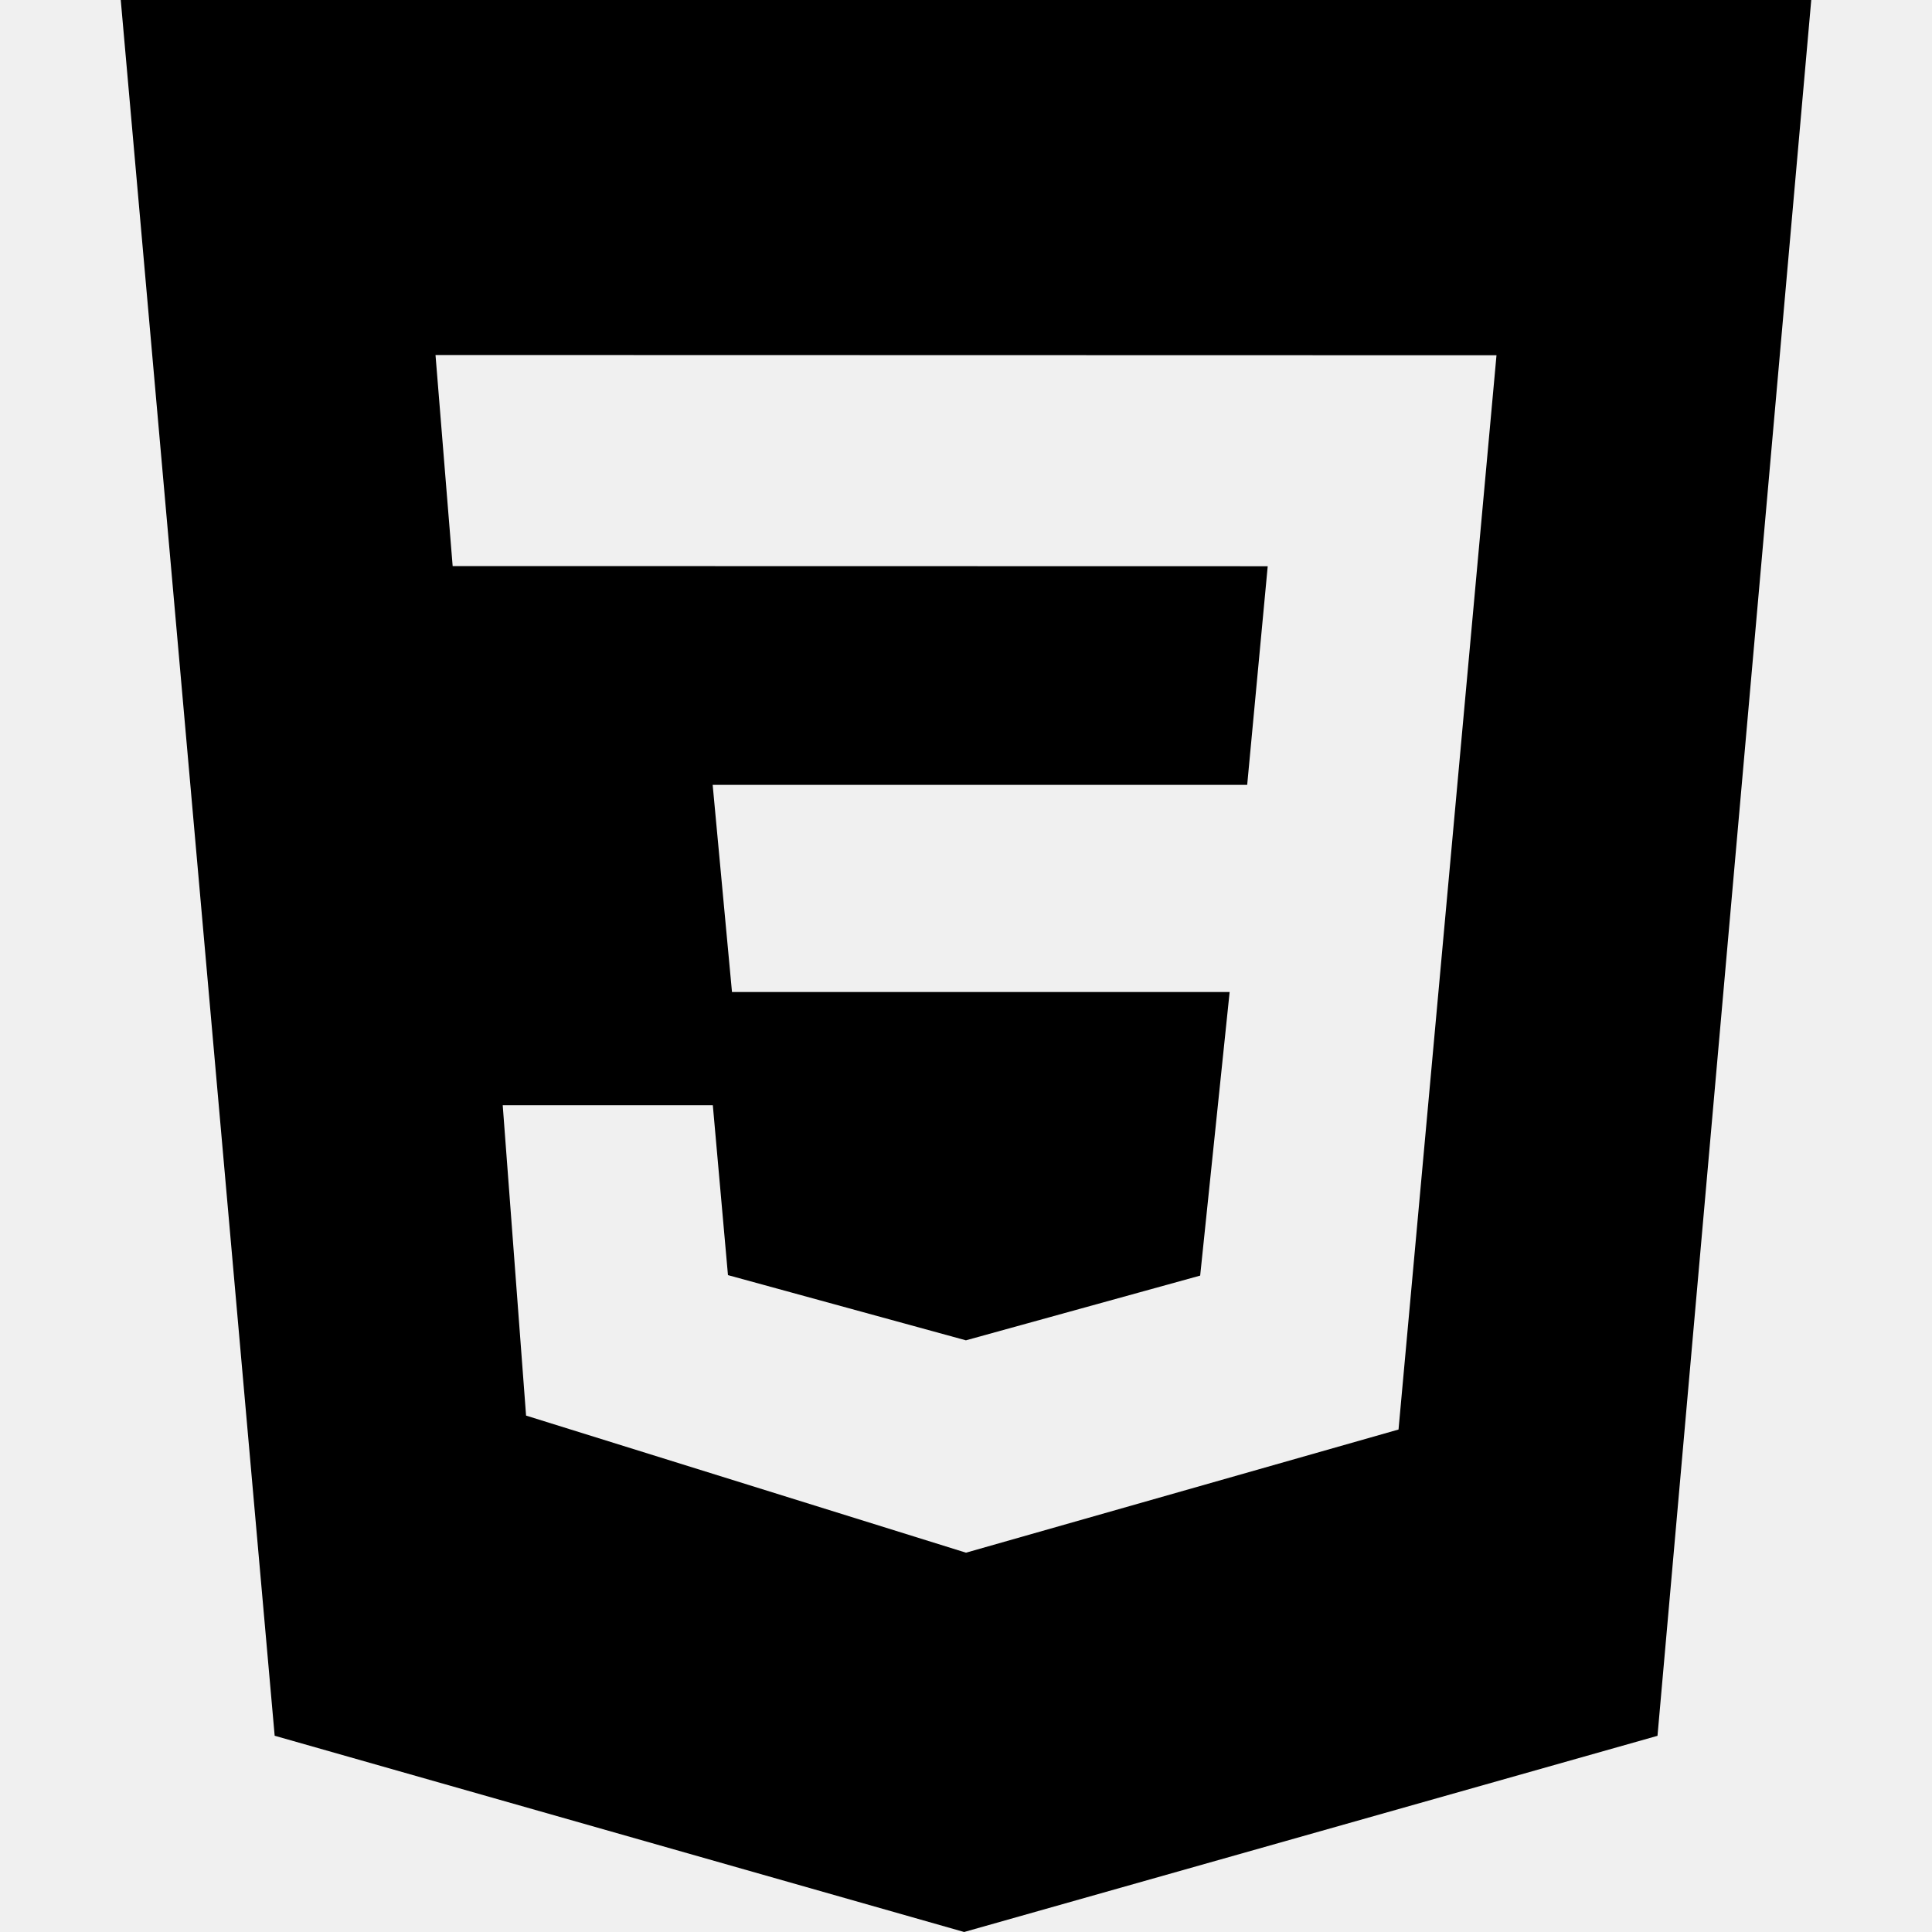
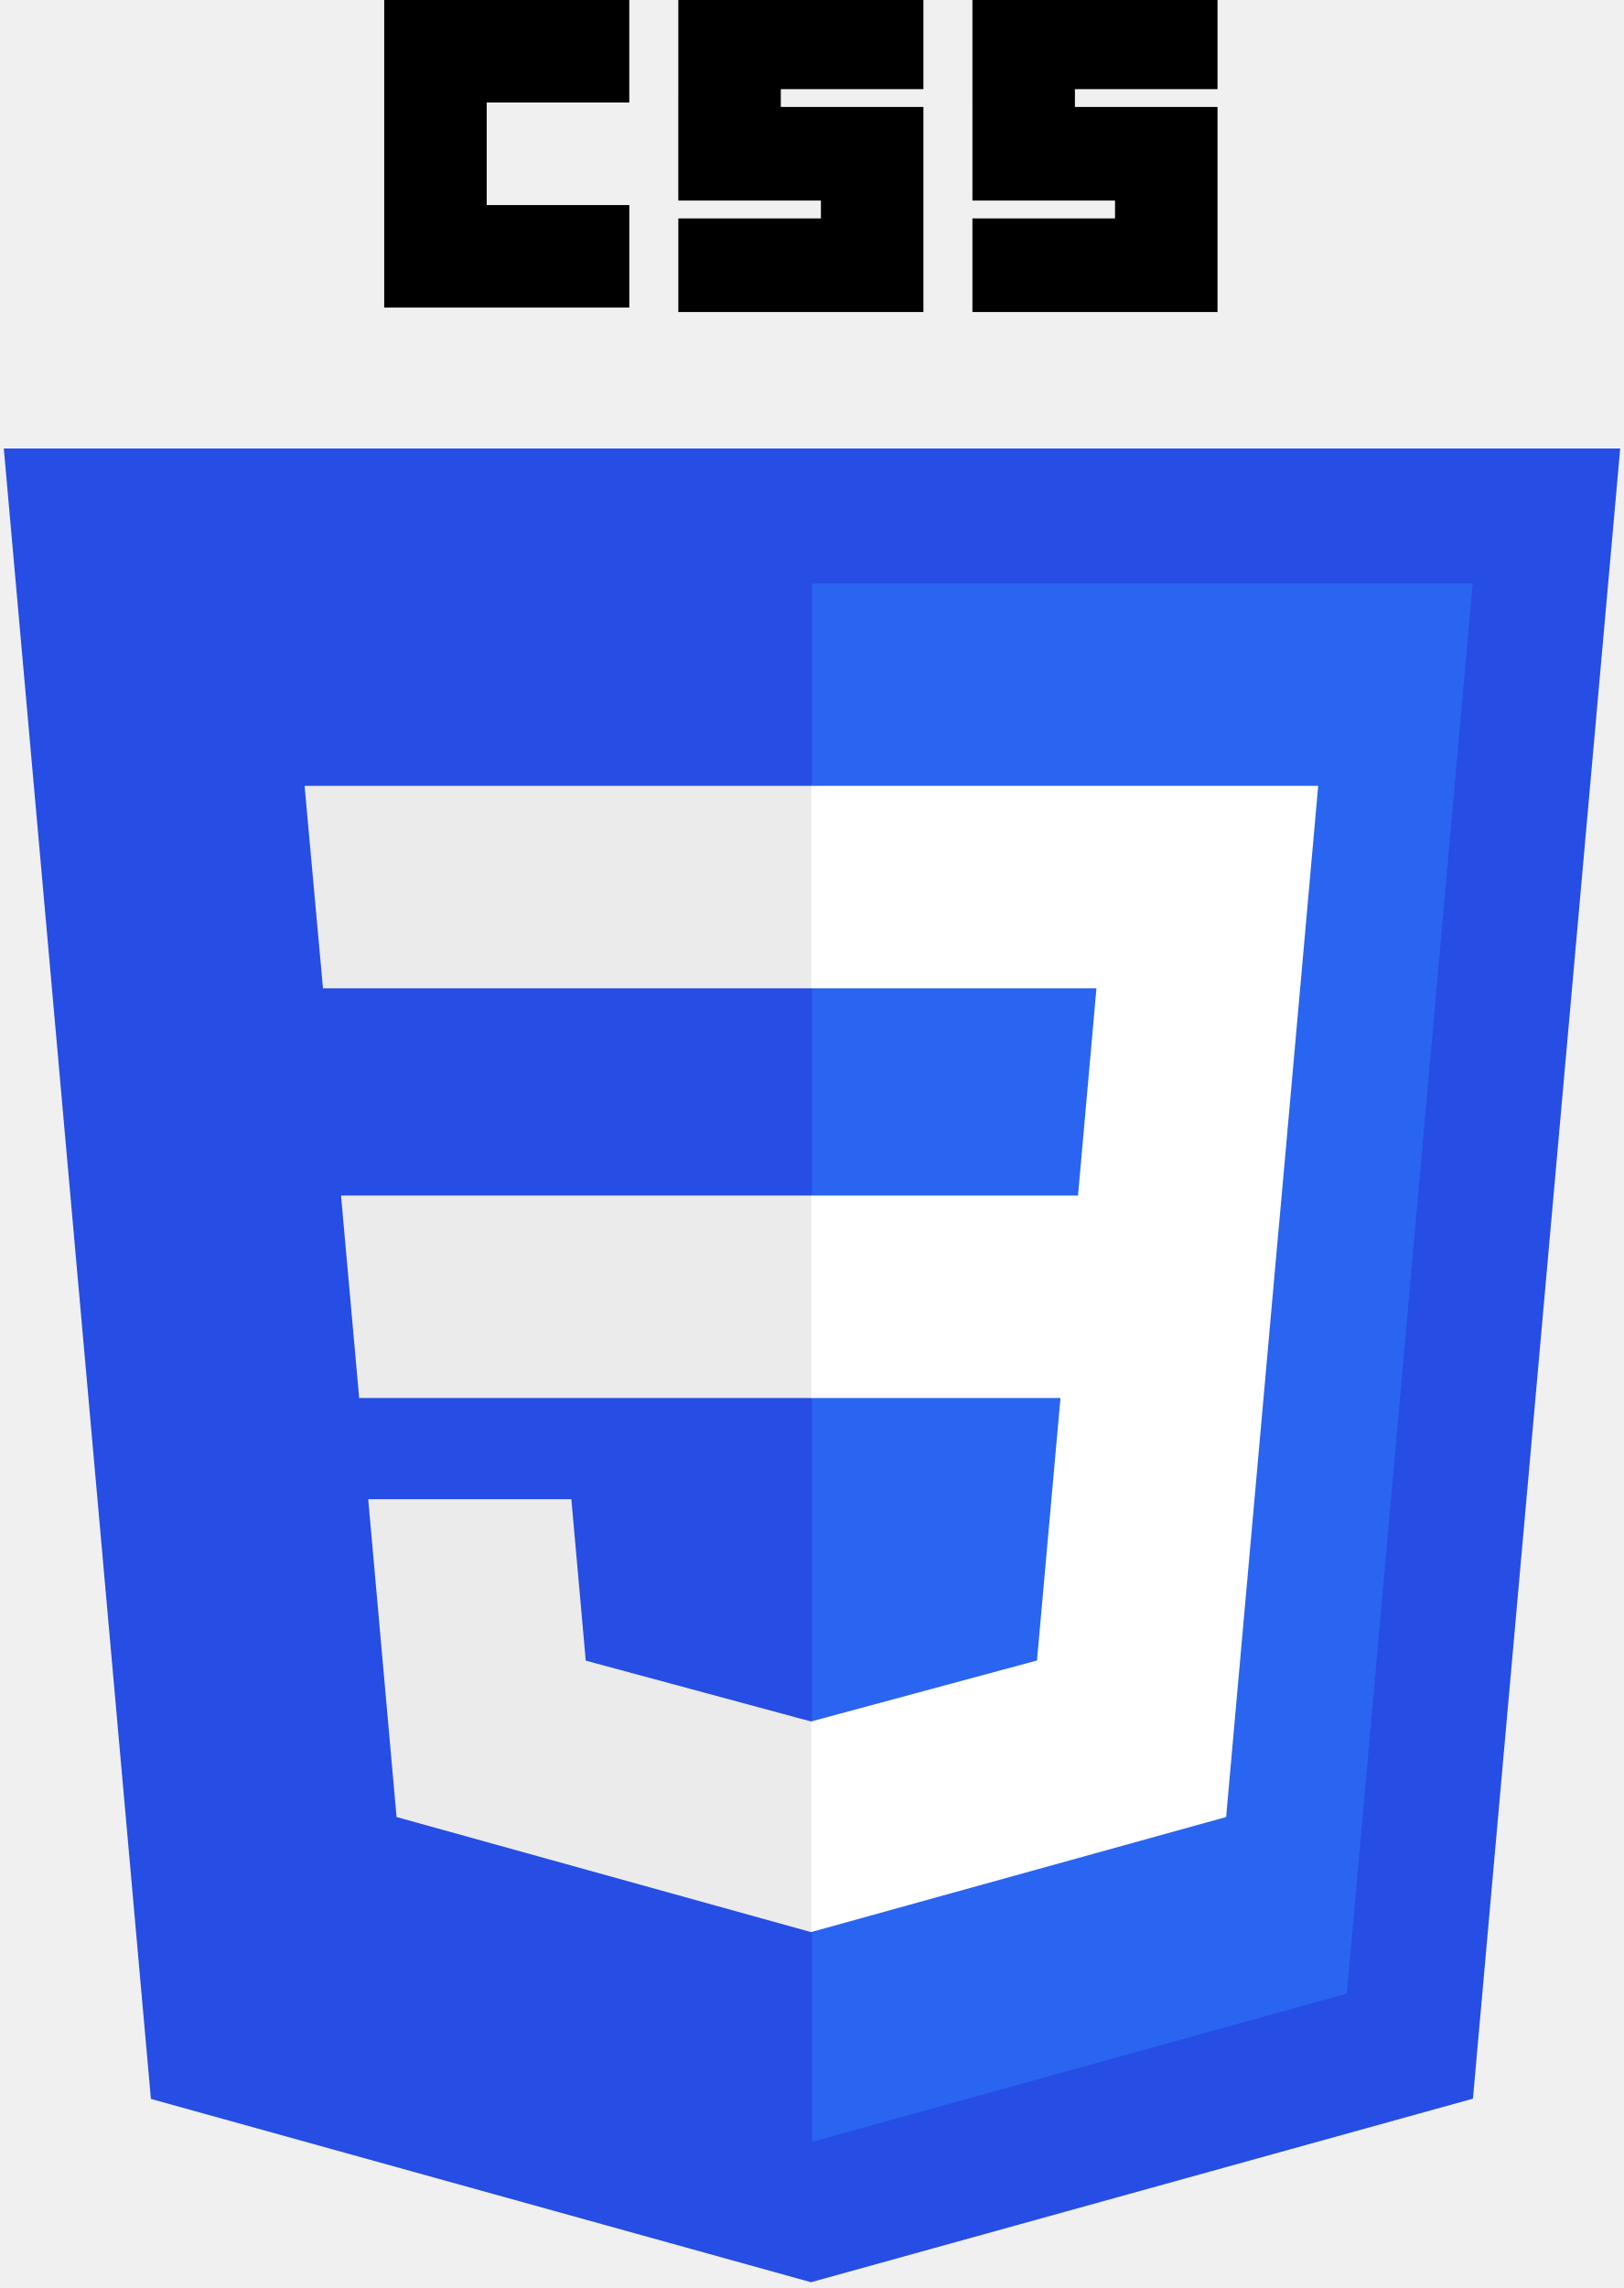
- <svg xmlns="http://www.w3.org/2000/svg" width="1em" height="1em" viewBox="0 0 24 24">
-   <path fill="currentColor" d="M1.5 0h21l-1.91 21.563L11.977 24l-8.565-2.438zm17.09 4.413L5.41 4.41l.213 2.622l10.125.002l-.255 2.716h-6.64l.24 2.573h6.182l-.366 3.523l-2.91.804l-2.956-.81l-.188-2.11h-2.61l.29 3.855L12 19.288l5.373-1.53z" />
+ <svg xmlns="http://www.w3.org/2000/svg" width="0.71em" height="1em" viewBox="0 0 256 361">
+   <path fill="#264DE4" d="M127.844 360.088L23.662 331.166L.445 70.766h255.11l-23.241 260.36z" />
+   <path fill="#2965F1" d="m212.417 314.547l19.86-222.49H128V337.95z" />
+   <path fill="#EBEBEB" d="m53.669 188.636l2.862 31.937H128v-31.937zm-5.752-64.641l2.903 31.937H128v-31.937zM128 271.58l-.14.037l-35.568-9.604l-2.274-25.471h-32.06l4.474 50.146l65.421 18.16l.147-.04z" />
+   <path d="M60.484 0h38.68v16.176H76.66v16.176h22.506v16.175H60.484zm46.417 0h38.681v14.066h-22.505v2.813h22.505v32.352h-38.68V34.46h22.505v-2.813H106.9zm46.418 0H192v14.066h-22.505v2.813H192v32.352h-38.681V34.46h22.505v-2.813H153.32z" />
+   <path fill="#FFF" d="m202.127 188.636l5.765-64.641H127.89v31.937h45.002l-2.906 32.704H127.89v31.937h39.327l-3.708 41.42l-35.62 9.614v33.226l65.473-18.145l.48-5.396l7.506-84.08z" />
</svg>
